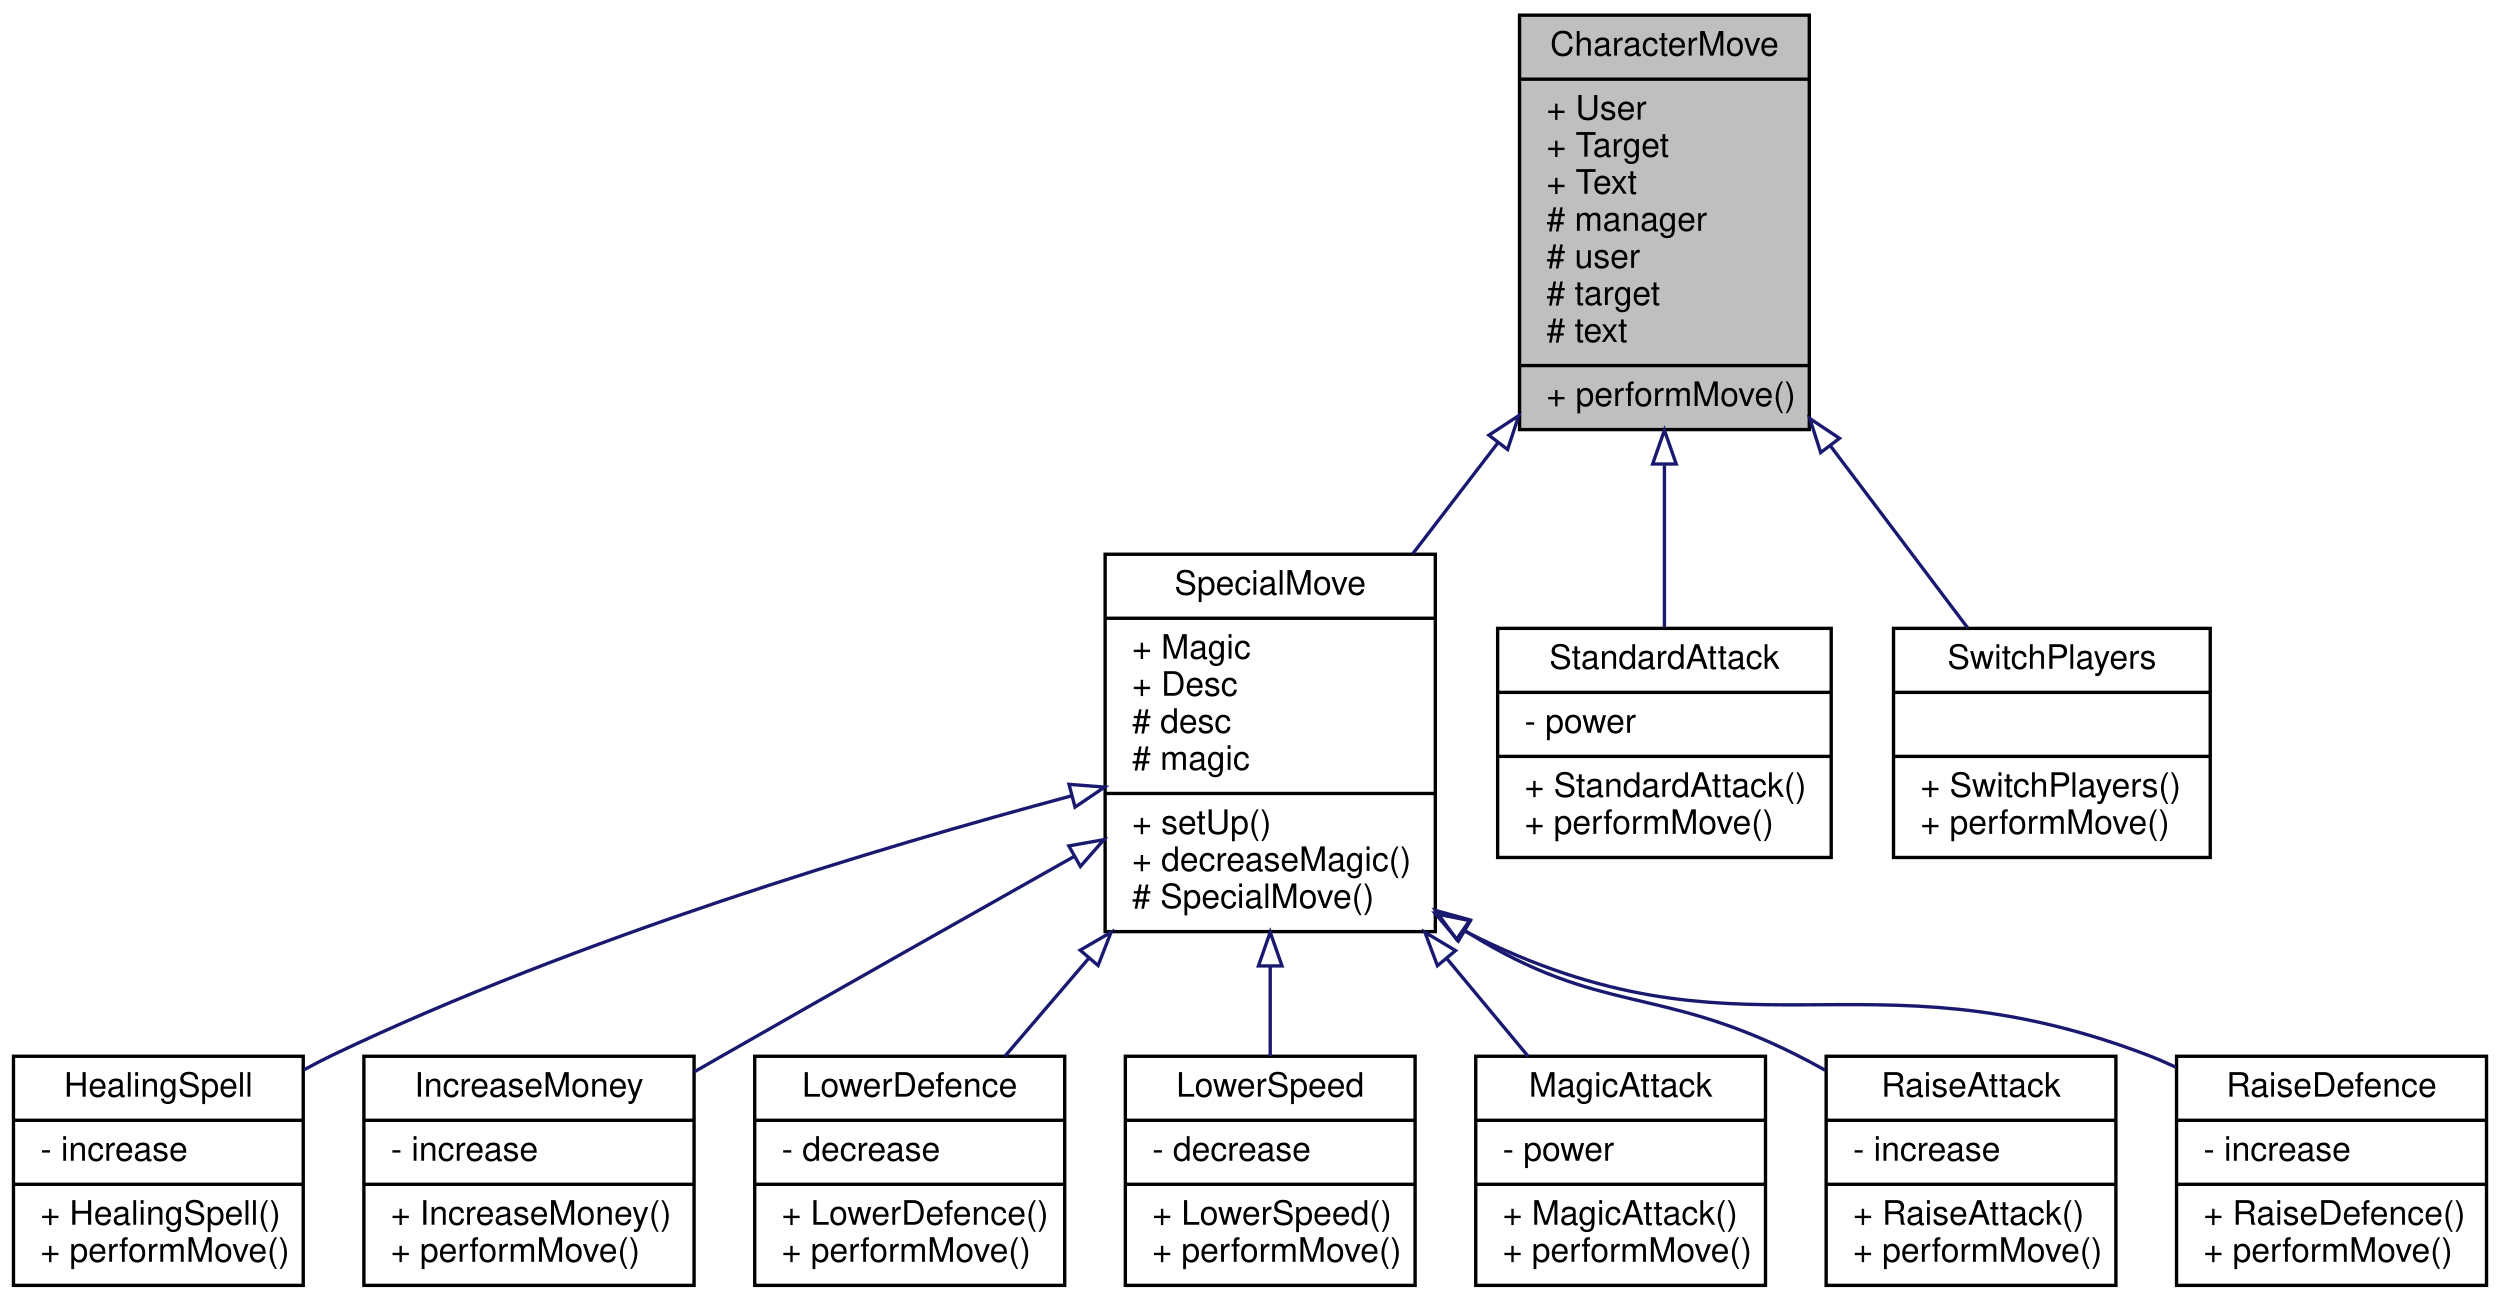
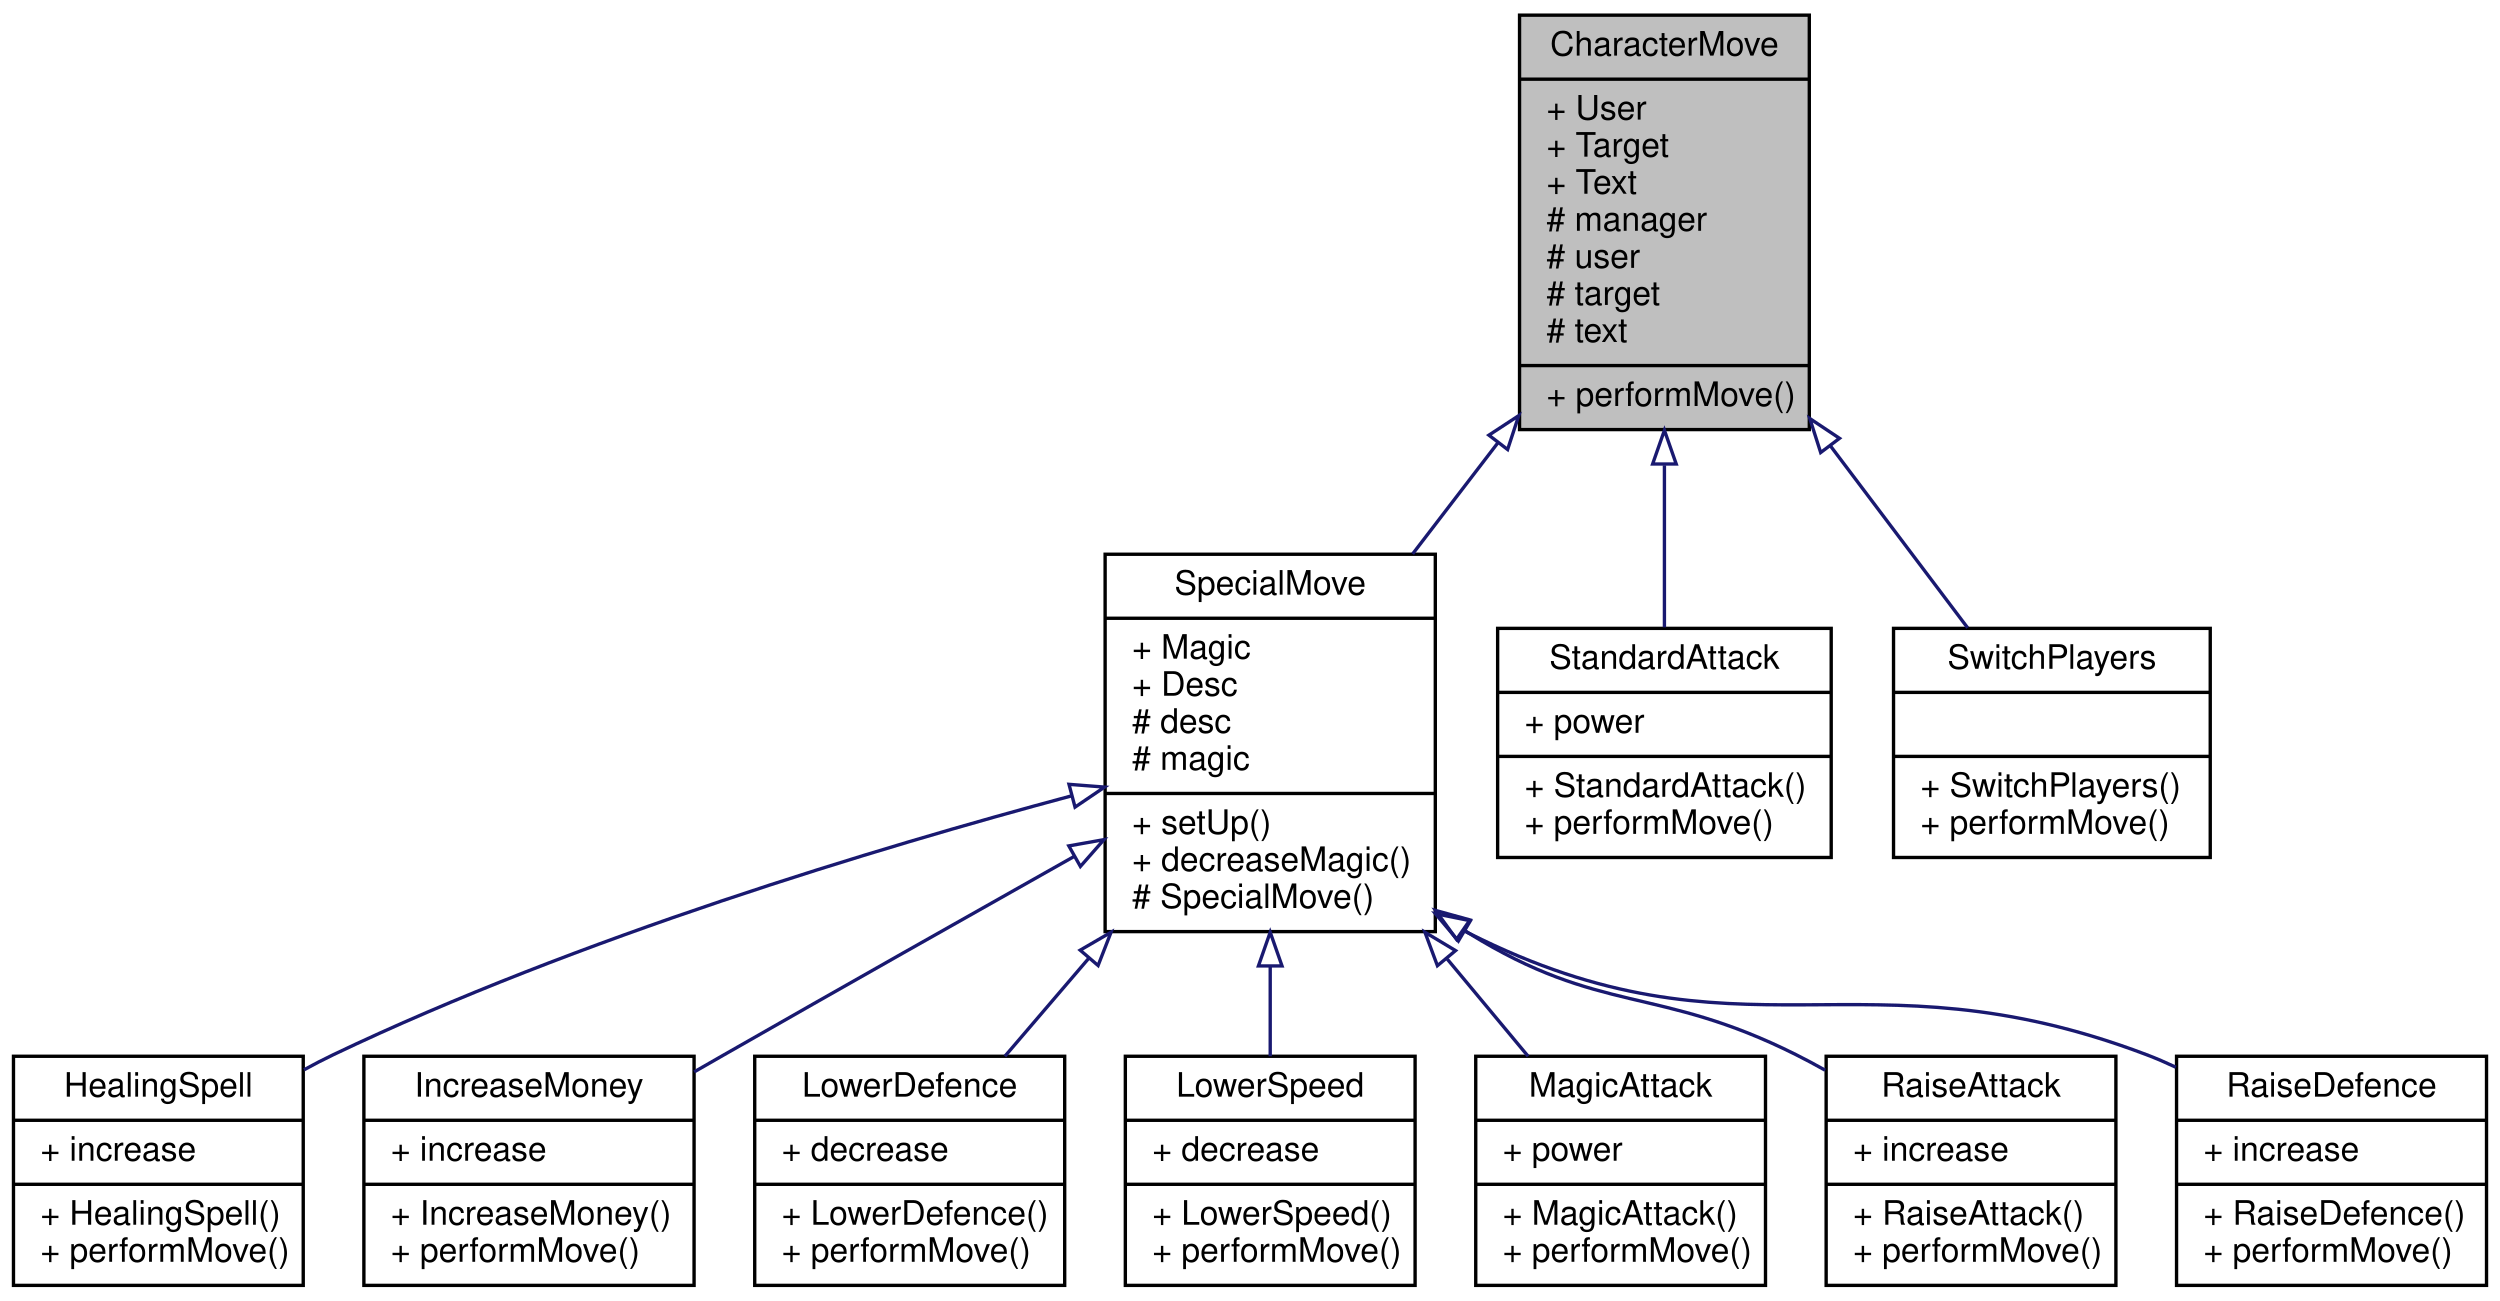
<svg xmlns="http://www.w3.org/2000/svg" xmlns:xlink="http://www.w3.org/1999/xlink" width="742pt" height="386pt" viewBox="0.00 0.00 742.00 386.00">
  <g id="graph0" class="graph" transform="scale(1 1) rotate(0) translate(4 382)">
    <g id="node1" class="node">
      <polygon fill="#bfbfbf" stroke="black" points="447,-254.5 447,-377.5 533,-377.5 533,-254.5 447,-254.5" />
      <text text-anchor="middle" x="490" y="-365.5" font-family="Helvetica,sans-Serif" font-size="10.00">CharacterMove</text>
      <polyline fill="none" stroke="black" points="447,-358.5 533,-358.5 " />
      <text text-anchor="start" x="455" y="-346.5" font-family="Helvetica,sans-Serif" font-size="10.00">+ User</text>
      <text text-anchor="start" x="455" y="-335.5" font-family="Helvetica,sans-Serif" font-size="10.00">+ Target</text>
      <text text-anchor="start" x="455" y="-324.5" font-family="Helvetica,sans-Serif" font-size="10.00">+ Text</text>
      <text text-anchor="start" x="455" y="-313.5" font-family="Helvetica,sans-Serif" font-size="10.00"># manager</text>
      <text text-anchor="start" x="455" y="-302.5" font-family="Helvetica,sans-Serif" font-size="10.00"># user</text>
      <text text-anchor="start" x="455" y="-291.5" font-family="Helvetica,sans-Serif" font-size="10.00"># target</text>
      <text text-anchor="start" x="455" y="-280.5" font-family="Helvetica,sans-Serif" font-size="10.00"># text</text>
      <polyline fill="none" stroke="black" points="447,-273.5 533,-273.5 " />
      <text text-anchor="start" x="455" y="-261.5" font-family="Helvetica,sans-Serif" font-size="10.00">+ performMove()</text>
    </g>
    <g id="node2" class="node">
      <g id="a_node2">
        <a xlink:href="class_special_move.html" target="_top" xlink:title="Special move abstract base class that expands upon CharacterMove, adding magic properties ...">
          <polygon fill="none" stroke="black" points="324,-105.5 324,-217.5 422,-217.5 422,-105.5 324,-105.5" />
          <text text-anchor="middle" x="373" y="-205.5" font-family="Helvetica,sans-Serif" font-size="10.00">SpecialMove</text>
          <polyline fill="none" stroke="black" points="324,-198.5 422,-198.5 " />
          <text text-anchor="start" x="332" y="-186.5" font-family="Helvetica,sans-Serif" font-size="10.00">+ Magic</text>
          <text text-anchor="start" x="332" y="-175.5" font-family="Helvetica,sans-Serif" font-size="10.00">+ Desc</text>
          <text text-anchor="start" x="332" y="-164.5" font-family="Helvetica,sans-Serif" font-size="10.00"># desc</text>
          <text text-anchor="start" x="332" y="-153.5" font-family="Helvetica,sans-Serif" font-size="10.00"># magic</text>
          <polyline fill="none" stroke="black" points="324,-146.5 422,-146.5 " />
          <text text-anchor="start" x="332" y="-134.5" font-family="Helvetica,sans-Serif" font-size="10.00">+ setUp()</text>
          <text text-anchor="start" x="332" y="-123.5" font-family="Helvetica,sans-Serif" font-size="10.00">+ decreaseMagic()</text>
          <text text-anchor="start" x="332" y="-112.5" font-family="Helvetica,sans-Serif" font-size="10.00"># SpecialMove()</text>
        </a>
      </g>
    </g>
    <g id="edge1" class="edge">
      <path fill="none" stroke="midnightblue" d="M440.672,-250.706C432.226,-239.697 423.519,-228.347 415.277,-217.605" />
      <polygon fill="none" stroke="midnightblue" points="437.902,-252.844 446.766,-258.648 443.456,-248.583 437.902,-252.844" />
    </g>
    <g id="node10" class="node">
      <g id="a_node10">
        <a xlink:href="class_standard_attack.html" target="_top" xlink:title="Basic standard attack ">
          <polygon fill="none" stroke="black" points="440.5,-127.5 440.5,-195.5 539.5,-195.5 539.5,-127.5 440.5,-127.5" />
          <text text-anchor="middle" x="490" y="-183.5" font-family="Helvetica,sans-Serif" font-size="10.00">StandardAttack</text>
          <polyline fill="none" stroke="black" points="440.5,-176.5 539.5,-176.5 " />
-           <text text-anchor="start" x="448.5" y="-164.5" font-family="Helvetica,sans-Serif" font-size="10.00">- power</text>
+           <text text-anchor="start" x="448.5" y="-164.5" font-family="Helvetica,sans-Serif" font-size="10.00">+ power</text>
          <polyline fill="none" stroke="black" points="440.5,-157.5 539.5,-157.5 " />
          <text text-anchor="start" x="448.5" y="-145.5" font-family="Helvetica,sans-Serif" font-size="10.00">+ StandardAttack()</text>
          <text text-anchor="start" x="448.5" y="-134.5" font-family="Helvetica,sans-Serif" font-size="10.00">+ performMove()</text>
        </a>
      </g>
    </g>
    <g id="edge9" class="edge">
      <path fill="none" stroke="midnightblue" d="M490,-243.909C490,-227.12 490,-209.997 490,-195.814" />
      <polygon fill="none" stroke="midnightblue" points="486.5,-244.29 490,-254.29 493.5,-244.29 486.5,-244.29" />
    </g>
    <g id="node11" class="node">
      <g id="a_node11">
        <a xlink:href="class_switch_players.html" target="_top" xlink:title="Simple move to swap out the current player ">
          <polygon fill="none" stroke="black" points="558,-127.5 558,-195.5 652,-195.5 652,-127.5 558,-127.5" />
          <text text-anchor="middle" x="605" y="-183.5" font-family="Helvetica,sans-Serif" font-size="10.00">SwitchPlayers</text>
          <polyline fill="none" stroke="black" points="558,-176.5 652,-176.5 " />
          <text text-anchor="middle" x="605" y="-164.5" font-family="Helvetica,sans-Serif" font-size="10.00"> </text>
          <polyline fill="none" stroke="black" points="558,-157.5 652,-157.5 " />
          <text text-anchor="start" x="566" y="-145.5" font-family="Helvetica,sans-Serif" font-size="10.00">+ SwitchPlayers()</text>
          <text text-anchor="start" x="566" y="-134.5" font-family="Helvetica,sans-Serif" font-size="10.00">+ performMove()</text>
        </a>
      </g>
    </g>
    <g id="edge10" class="edge">
      <path fill="none" stroke="midnightblue" d="M539.327,-249.588C553.368,-230.969 568.071,-211.471 579.998,-195.655" />
      <polygon fill="none" stroke="midnightblue" points="536.375,-247.689 533.149,-257.781 541.964,-251.904 536.375,-247.689" />
    </g>
    <g id="node3" class="node">
      <g id="a_node3">
        <a xlink:href="class_healing_spell.html" target="_top" xlink:title="Heal a target by a set amount of health points">
          <polygon fill="none" stroke="black" points="0,-0.5 0,-68.5 86,-68.5 86,-0.5 0,-0.5" />
          <text text-anchor="middle" x="43" y="-56.5" font-family="Helvetica,sans-Serif" font-size="10.00">HealingSpell</text>
          <polyline fill="none" stroke="black" points="0,-49.5 86,-49.5 " />
-           <text text-anchor="start" x="8" y="-37.5" font-family="Helvetica,sans-Serif" font-size="10.00">- increase</text>
+           <text text-anchor="start" x="8" y="-37.5" font-family="Helvetica,sans-Serif" font-size="10.00">+ increase</text>
          <polyline fill="none" stroke="black" points="0,-30.5 86,-30.5 " />
          <text text-anchor="start" x="8" y="-18.5" font-family="Helvetica,sans-Serif" font-size="10.00">+ HealingSpell()</text>
          <text text-anchor="start" x="8" y="-7.5" font-family="Helvetica,sans-Serif" font-size="10.00">+ performMove()</text>
        </a>
      </g>
    </g>
    <g id="edge2" class="edge">
      <path fill="none" stroke="midnightblue" d="M313.841,-145.74C256.386,-130.324 167.464,-103.571 95,-69 92.092,-67.613 89.152,-66.091 86.227,-64.484" />
      <polygon fill="none" stroke="midnightblue" points="313.277,-149.212 323.84,-148.394 315.072,-142.446 313.277,-149.212" />
    </g>
    <g id="node4" class="node">
      <g id="a_node4">
        <a xlink:href="class_increase_money.html" target="_top" xlink:title="Increases the money reward of a battle">
          <polygon fill="none" stroke="black" points="104,-0.5 104,-68.5 202,-68.5 202,-0.5 104,-0.5" />
          <text text-anchor="middle" x="153" y="-56.5" font-family="Helvetica,sans-Serif" font-size="10.00">IncreaseMoney</text>
          <polyline fill="none" stroke="black" points="104,-49.5 202,-49.5 " />
-           <text text-anchor="start" x="112" y="-37.5" font-family="Helvetica,sans-Serif" font-size="10.00">- increase</text>
+           <text text-anchor="start" x="112" y="-37.5" font-family="Helvetica,sans-Serif" font-size="10.00">+ increase</text>
          <polyline fill="none" stroke="black" points="104,-30.5 202,-30.5 " />
          <text text-anchor="start" x="112" y="-18.5" font-family="Helvetica,sans-Serif" font-size="10.00">+ IncreaseMoney()</text>
          <text text-anchor="start" x="112" y="-7.5" font-family="Helvetica,sans-Serif" font-size="10.00">+ performMove()</text>
        </a>
      </g>
    </g>
    <g id="edge3" class="edge">
      <path fill="none" stroke="midnightblue" d="M314.75,-127.778C283.877,-110.39 245.335,-88.612 211,-69 208.072,-67.327 205.063,-65.604 202.029,-63.862" />
      <polygon fill="none" stroke="midnightblue" points="313.227,-130.937 323.658,-132.793 316.661,-124.837 313.227,-130.937" />
    </g>
    <g id="node5" class="node">
      <g id="a_node5">
        <a xlink:href="class_lower_defence.html" target="_top" xlink:title="Lower's the target's defence ">
          <polygon fill="none" stroke="black" points="220,-0.5 220,-68.5 312,-68.5 312,-0.5 220,-0.5" />
          <text text-anchor="middle" x="266" y="-56.5" font-family="Helvetica,sans-Serif" font-size="10.00">LowerDefence</text>
          <polyline fill="none" stroke="black" points="220,-49.5 312,-49.5 " />
-           <text text-anchor="start" x="228" y="-37.5" font-family="Helvetica,sans-Serif" font-size="10.00">- decrease</text>
+           <text text-anchor="start" x="228" y="-37.5" font-family="Helvetica,sans-Serif" font-size="10.00">+ decrease</text>
          <polyline fill="none" stroke="black" points="220,-30.5 312,-30.5 " />
          <text text-anchor="start" x="228" y="-18.5" font-family="Helvetica,sans-Serif" font-size="10.00">+ LowerDefence()</text>
          <text text-anchor="start" x="228" y="-7.5" font-family="Helvetica,sans-Serif" font-size="10.00">+ performMove()</text>
        </a>
      </g>
    </g>
    <g id="edge4" class="edge">
      <path fill="none" stroke="midnightblue" d="M319.179,-97.625C310.561,-87.557 301.954,-77.503 294.253,-68.506" />
      <polygon fill="none" stroke="midnightblue" points="316.595,-99.989 325.757,-105.309 321.913,-95.436 316.595,-99.989" />
    </g>
    <g id="node6" class="node">
      <g id="a_node6">
        <a xlink:href="class_lower_speed.html" target="_top" xlink:title="Lower's the target's speed ">
          <polygon fill="none" stroke="black" points="330,-0.5 330,-68.5 416,-68.5 416,-0.5 330,-0.5" />
          <text text-anchor="middle" x="373" y="-56.5" font-family="Helvetica,sans-Serif" font-size="10.00">LowerSpeed</text>
          <polyline fill="none" stroke="black" points="330,-49.5 416,-49.5 " />
-           <text text-anchor="start" x="338" y="-37.5" font-family="Helvetica,sans-Serif" font-size="10.00">- decrease</text>
+           <text text-anchor="start" x="338" y="-37.5" font-family="Helvetica,sans-Serif" font-size="10.00">+ decrease</text>
          <polyline fill="none" stroke="black" points="330,-30.5 416,-30.5 " />
          <text text-anchor="start" x="338" y="-18.5" font-family="Helvetica,sans-Serif" font-size="10.00">+ LowerSpeed()</text>
          <text text-anchor="start" x="338" y="-7.5" font-family="Helvetica,sans-Serif" font-size="10.00">+ performMove()</text>
        </a>
      </g>
    </g>
    <g id="edge5" class="edge">
      <path fill="none" stroke="midnightblue" d="M373,-95.257C373,-85.987 373,-76.797 373,-68.506" />
      <polygon fill="none" stroke="midnightblue" points="369.5,-95.309 373,-105.309 376.5,-95.309 369.5,-95.309" />
    </g>
    <g id="node7" class="node">
      <g id="a_node7">
        <a xlink:href="class_magic_attack.html" target="_top" xlink:title="An attack move that uses magic ">
          <polygon fill="none" stroke="black" points="434,-0.5 434,-68.5 520,-68.5 520,-0.5 434,-0.5" />
          <text text-anchor="middle" x="477" y="-56.5" font-family="Helvetica,sans-Serif" font-size="10.00">MagicAttack</text>
          <polyline fill="none" stroke="black" points="434,-49.5 520,-49.5 " />
-           <text text-anchor="start" x="442" y="-37.5" font-family="Helvetica,sans-Serif" font-size="10.00">- power</text>
+           <text text-anchor="start" x="442" y="-37.5" font-family="Helvetica,sans-Serif" font-size="10.00">+ power</text>
          <polyline fill="none" stroke="black" points="434,-30.5 520,-30.5 " />
          <text text-anchor="start" x="442" y="-18.5" font-family="Helvetica,sans-Serif" font-size="10.00">+ MagicAttack()</text>
          <text text-anchor="start" x="442" y="-7.5" font-family="Helvetica,sans-Serif" font-size="10.00">+ performMove()</text>
        </a>
      </g>
    </g>
    <g id="edge6" class="edge">
      <path fill="none" stroke="midnightblue" d="M425.558,-97.329C433.852,-87.36 442.127,-77.414 449.539,-68.506" />
      <polygon fill="none" stroke="midnightblue" points="422.624,-95.383 418.919,-105.309 428.005,-99.861 422.624,-95.383" />
    </g>
    <g id="node8" class="node">
      <g id="a_node8">
        <a xlink:href="class_raise_attack.html" target="_top" xlink:title="Raise the target's attack stat">
          <polygon fill="none" stroke="black" points="538,-0.5 538,-68.5 624,-68.5 624,-0.5 538,-0.5" />
          <text text-anchor="middle" x="581" y="-56.5" font-family="Helvetica,sans-Serif" font-size="10.00">RaiseAttack</text>
          <polyline fill="none" stroke="black" points="538,-49.5 624,-49.5 " />
-           <text text-anchor="start" x="546" y="-37.5" font-family="Helvetica,sans-Serif" font-size="10.00">- increase</text>
+           <text text-anchor="start" x="546" y="-37.5" font-family="Helvetica,sans-Serif" font-size="10.00">+ increase</text>
          <polyline fill="none" stroke="black" points="538,-30.5 624,-30.5 " />
          <text text-anchor="start" x="546" y="-18.5" font-family="Helvetica,sans-Serif" font-size="10.00">+ RaiseAttack()</text>
          <text text-anchor="start" x="546" y="-7.5" font-family="Helvetica,sans-Serif" font-size="10.00">+ performMove()</text>
        </a>
      </g>
    </g>
    <g id="edge7" class="edge">
      <path fill="none" stroke="midnightblue" d="M430.433,-105.988C430.955,-105.654 431.477,-105.324 432,-105 471.08,-80.765 487.874,-89.573 529,-69 531.881,-67.559 534.801,-65.995 537.712,-64.358" />
      <polygon fill="none" stroke="midnightblue" points="428.297,-103.21 422.074,-111.785 432.286,-108.962 428.297,-103.21" />
    </g>
    <g id="node9" class="node">
      <g id="a_node9">
        <a xlink:href="class_raise_defence.html" target="_top" xlink:title="Raises the target's defence stat">
          <polygon fill="none" stroke="black" points="642,-0.5 642,-68.5 734,-68.5 734,-0.5 642,-0.5" />
          <text text-anchor="middle" x="688" y="-56.5" font-family="Helvetica,sans-Serif" font-size="10.00">RaiseDefence</text>
          <polyline fill="none" stroke="black" points="642,-49.5 734,-49.5 " />
-           <text text-anchor="start" x="650" y="-37.5" font-family="Helvetica,sans-Serif" font-size="10.00">- increase</text>
+           <text text-anchor="start" x="650" y="-37.5" font-family="Helvetica,sans-Serif" font-size="10.00">+ increase</text>
          <polyline fill="none" stroke="black" points="642,-30.5 734,-30.5 " />
          <text text-anchor="start" x="650" y="-18.5" font-family="Helvetica,sans-Serif" font-size="10.00">+ RaiseDefence()</text>
          <text text-anchor="start" x="650" y="-7.5" font-family="Helvetica,sans-Serif" font-size="10.00">+ performMove()</text>
        </a>
      </g>
    </g>
    <g id="edge8" class="edge">
      <path fill="none" stroke="midnightblue" d="M430.731,-105.652C431.153,-105.431 431.576,-105.213 432,-105 513.077,-64.22 548.132,-101.153 633,-69 635.927,-67.891 638.872,-66.624 641.796,-65.246" />
      <polygon fill="none" stroke="midnightblue" points="428.84,-102.704 422.027,-110.818 432.413,-108.724 428.84,-102.704" />
    </g>
  </g>
</svg>
